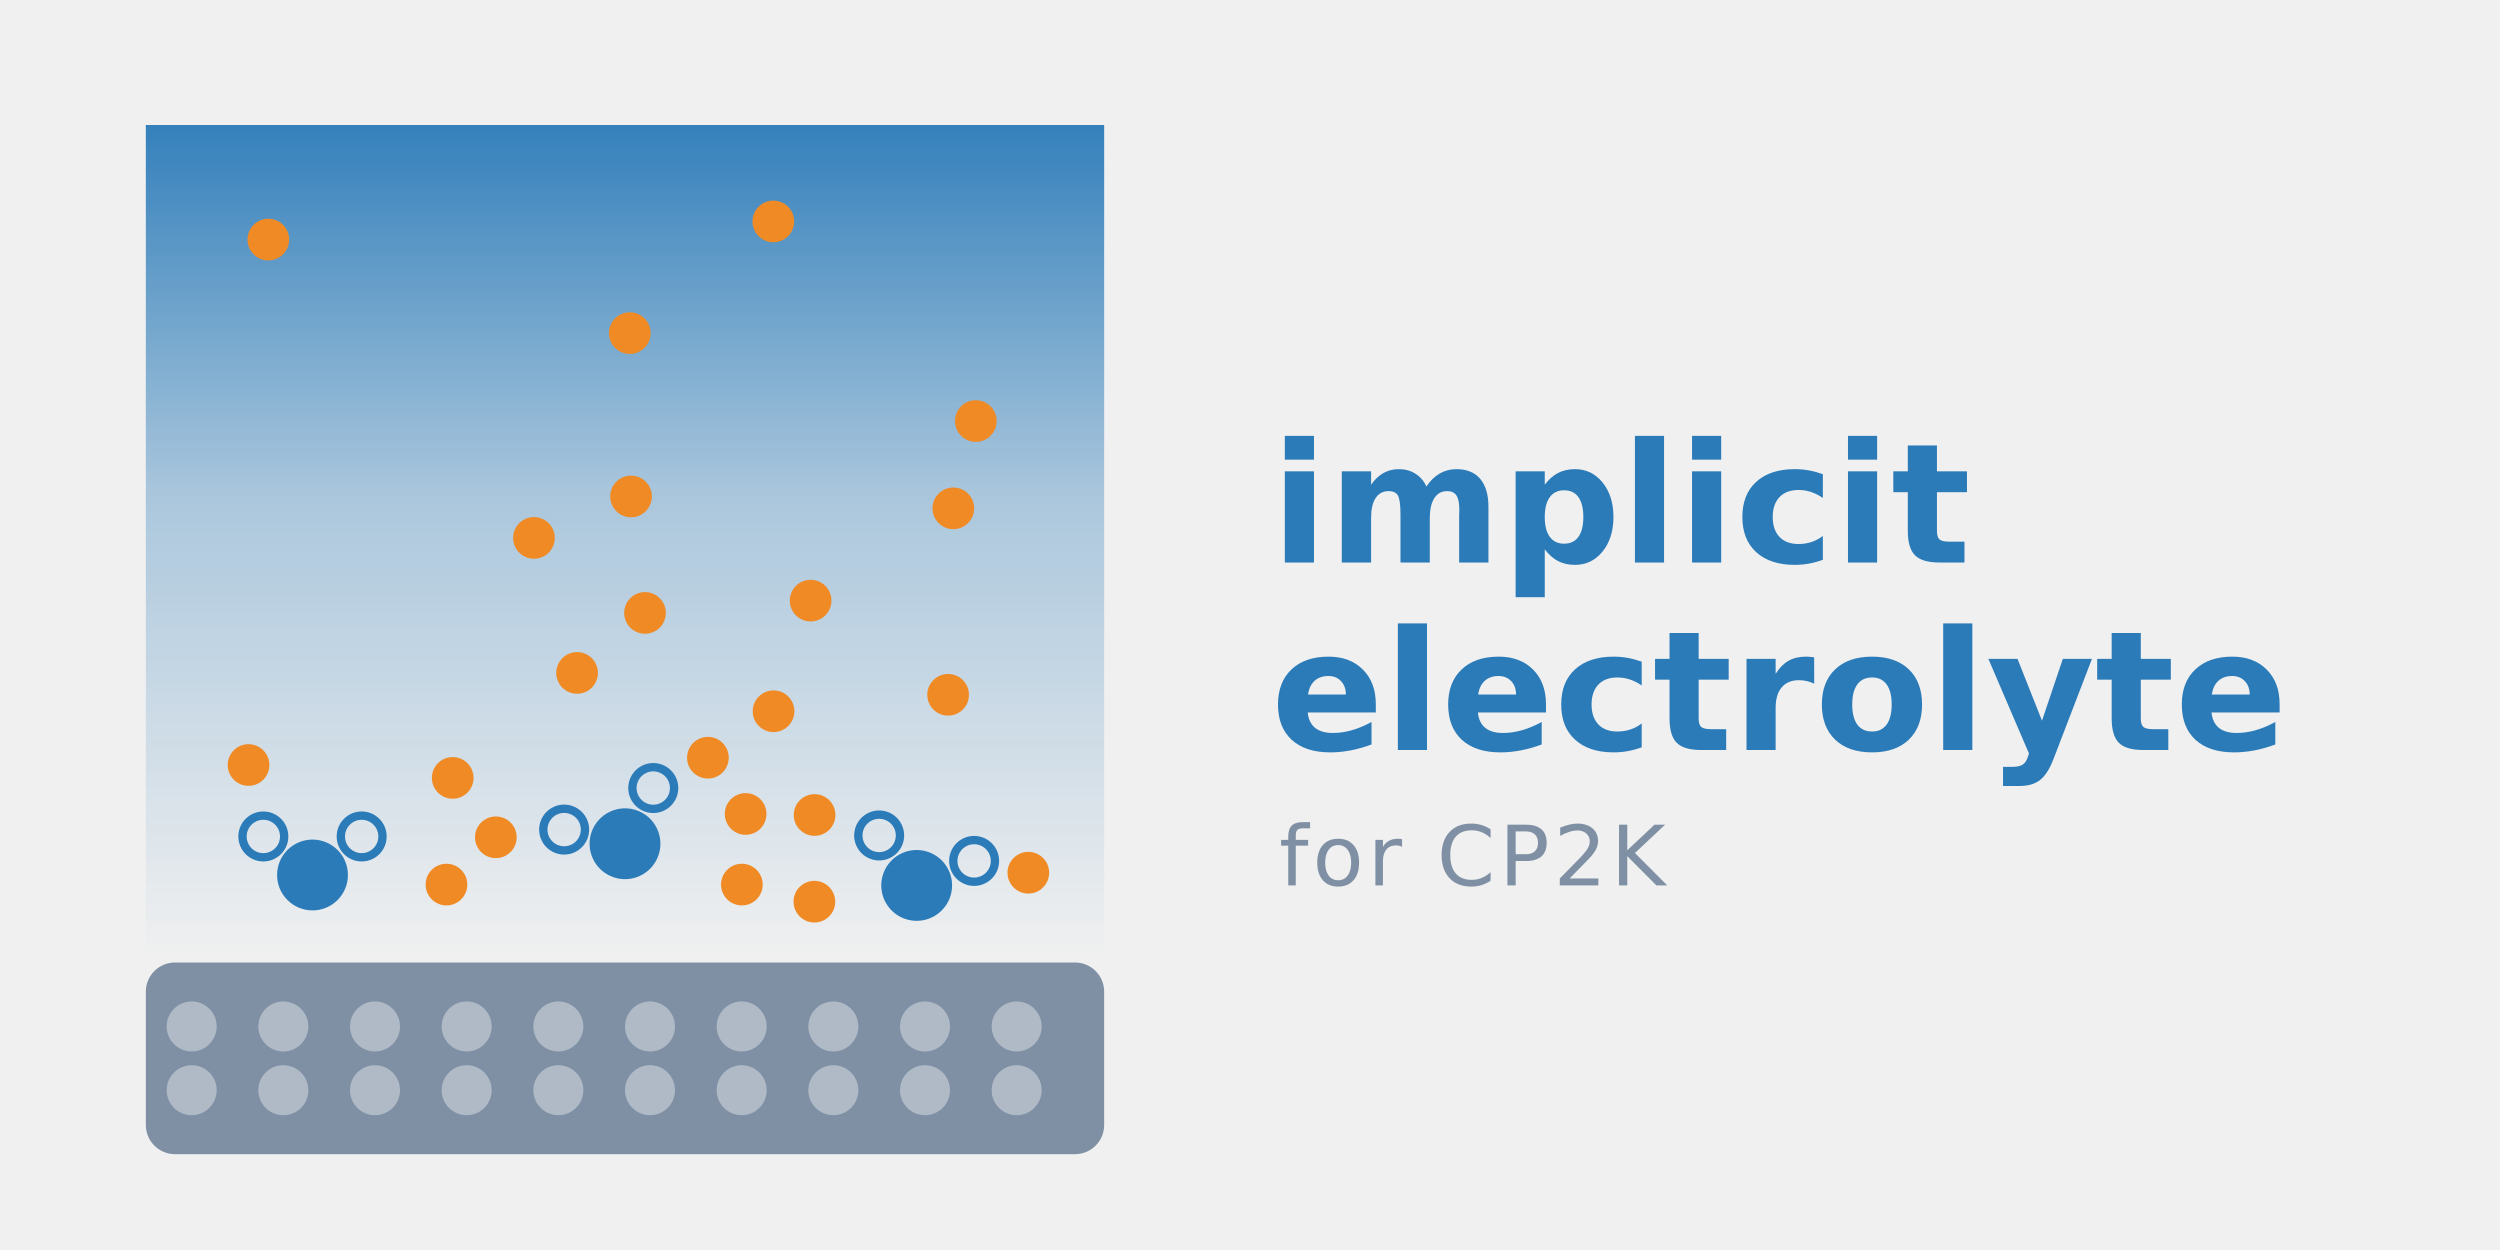
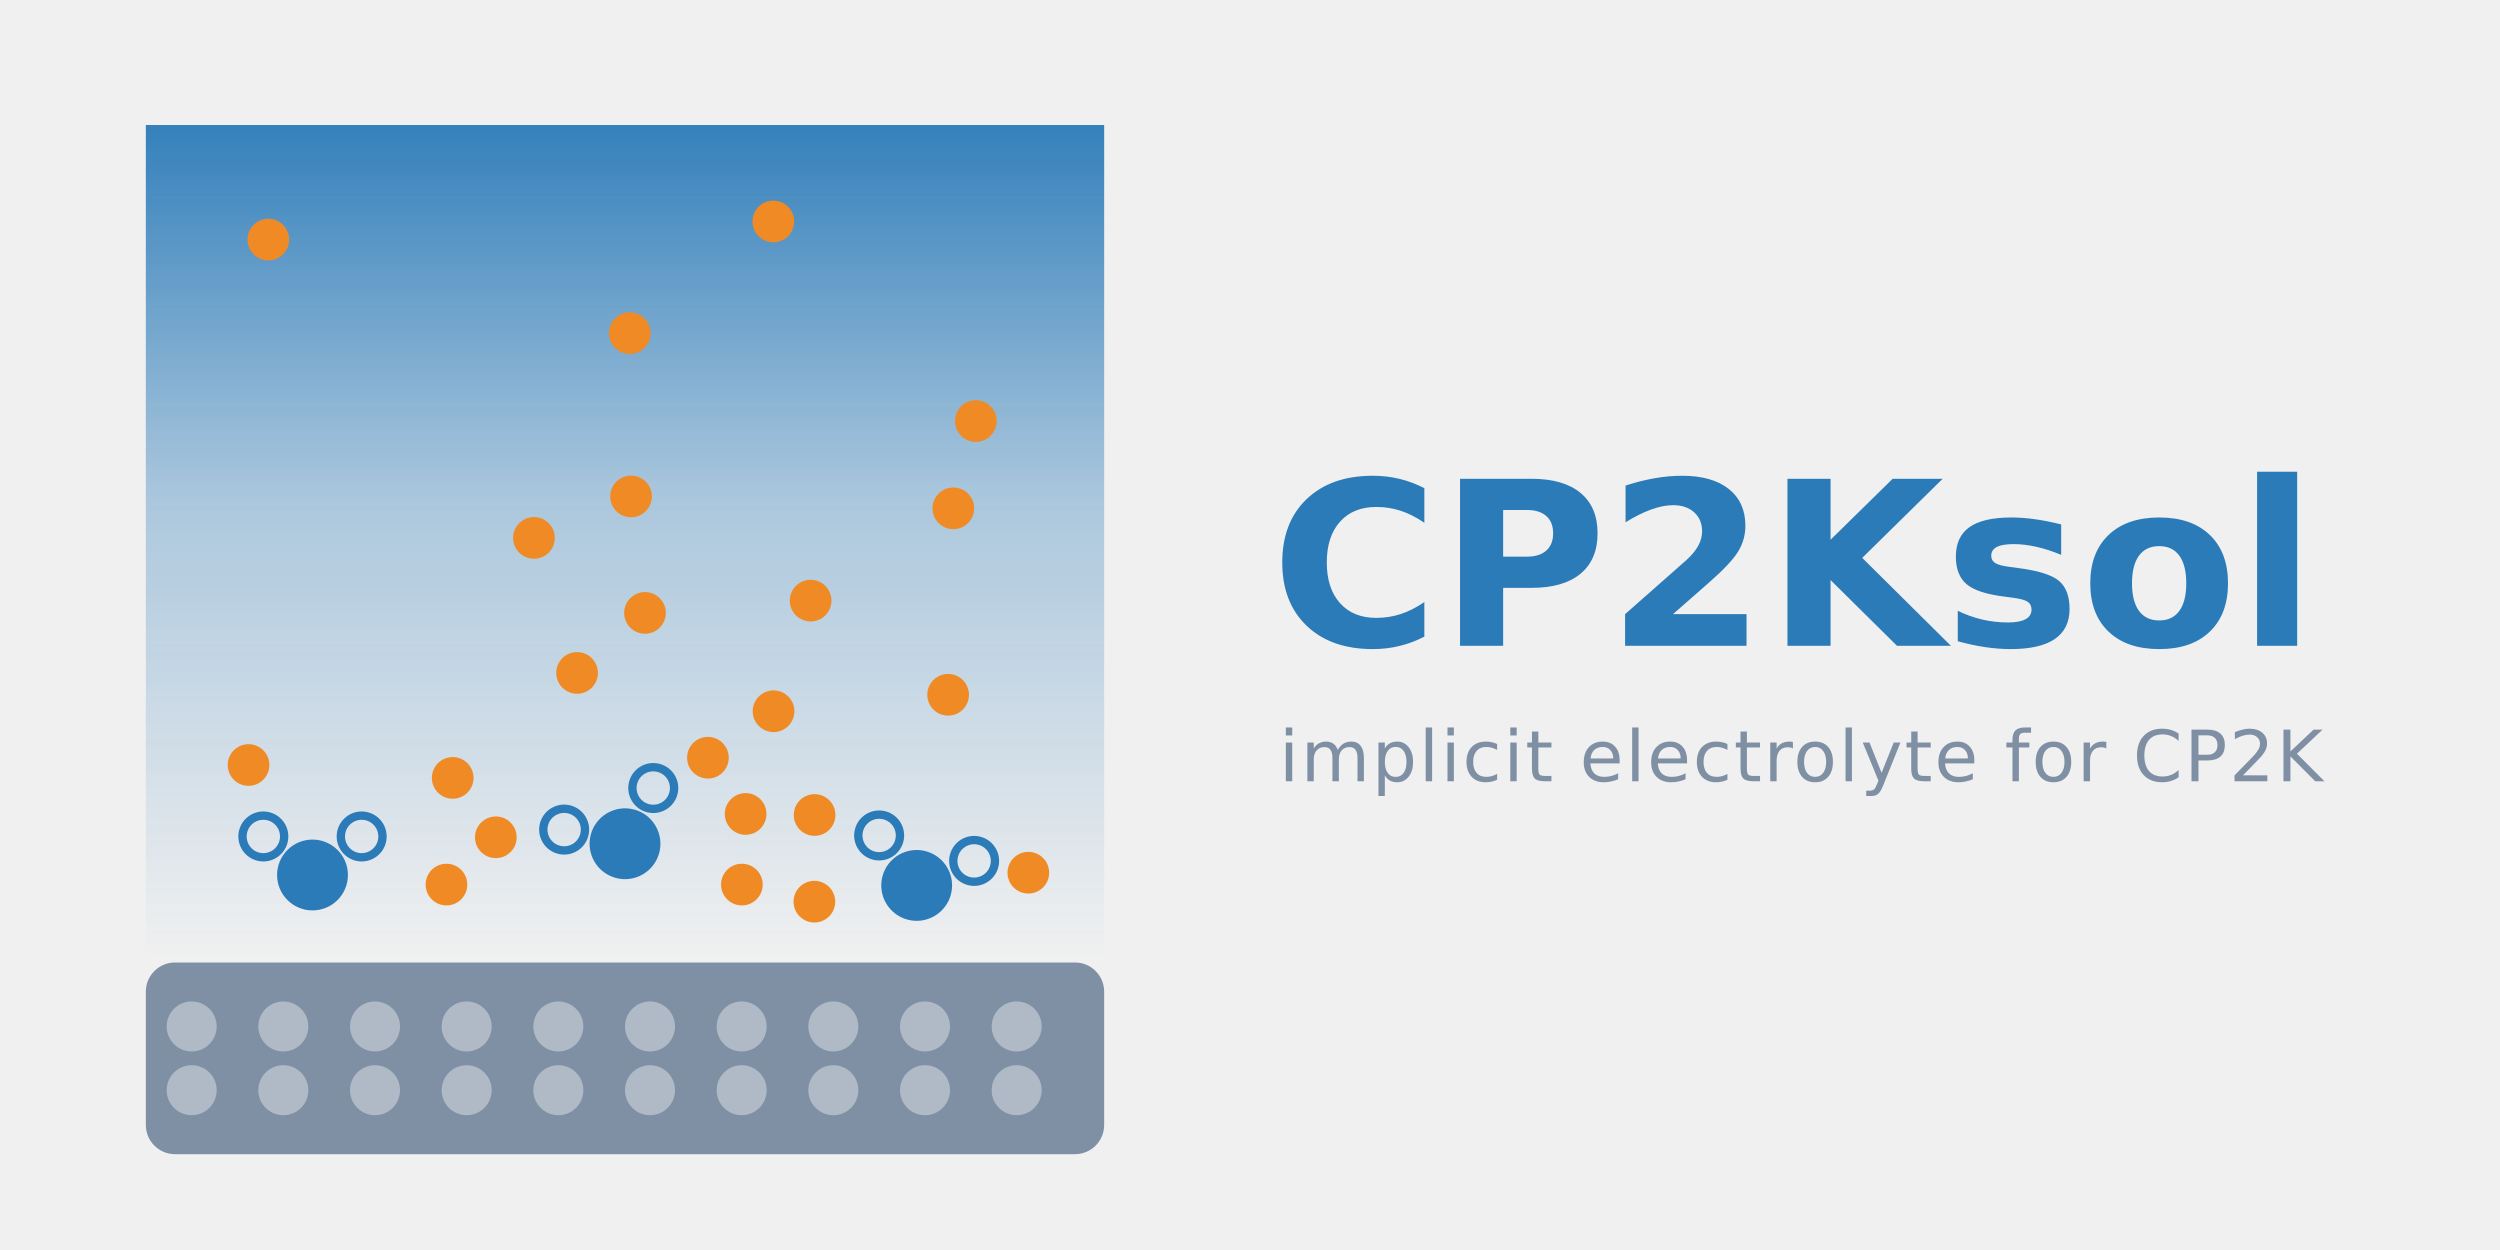
<svg xmlns="http://www.w3.org/2000/svg" viewBox="0 0 1200 600" width="1200" height="600" role="img" aria-labelledby="t">
  <defs>
    <linearGradient id="eps" x1="0" y1="1" x2="0" y2="0">
      <stop offset="0" stop-color="#2b7bb9" stop-opacity="0" />
      <stop offset="0.55" stop-color="#2b7bb9" stop-opacity="0.35" />
      <stop offset="1" stop-color="#2b7bb9" stop-opacity="0.95" />
    </linearGradient>
  </defs>
  <rect x="70" y="60" width="460" height="400" fill="url(#eps)" />
  <rect x="70" y="462" width="460" height="92" rx="14" fill="#7f90a5" />
  <circle cx="92" cy="492.7" r="12" fill="#ffffff" fill-opacity="0.38" />
  <circle cx="136" cy="492.7" r="12" fill="#ffffff" fill-opacity="0.38" />
  <circle cx="180" cy="492.7" r="12" fill="#ffffff" fill-opacity="0.38" />
  <circle cx="224" cy="492.7" r="12" fill="#ffffff" fill-opacity="0.38" />
  <circle cx="268" cy="492.7" r="12" fill="#ffffff" fill-opacity="0.38" />
  <circle cx="312" cy="492.7" r="12" fill="#ffffff" fill-opacity="0.38" />
  <circle cx="356" cy="492.7" r="12" fill="#ffffff" fill-opacity="0.38" />
  <circle cx="400" cy="492.7" r="12" fill="#ffffff" fill-opacity="0.38" />
  <circle cx="444" cy="492.7" r="12" fill="#ffffff" fill-opacity="0.38" />
  <circle cx="488" cy="492.7" r="12" fill="#ffffff" fill-opacity="0.38" />
  <circle cx="92" cy="523.3" r="12" fill="#ffffff" fill-opacity="0.38" />
  <circle cx="136" cy="523.3" r="12" fill="#ffffff" fill-opacity="0.38" />
  <circle cx="180" cy="523.3" r="12" fill="#ffffff" fill-opacity="0.38" />
  <circle cx="224" cy="523.3" r="12" fill="#ffffff" fill-opacity="0.38" />
  <circle cx="268" cy="523.3" r="12" fill="#ffffff" fill-opacity="0.38" />
  <circle cx="312" cy="523.3" r="12" fill="#ffffff" fill-opacity="0.38" />
  <circle cx="356" cy="523.3" r="12" fill="#ffffff" fill-opacity="0.38" />
  <circle cx="400" cy="523.3" r="12" fill="#ffffff" fill-opacity="0.38" />
  <circle cx="444" cy="523.3" r="12" fill="#ffffff" fill-opacity="0.38" />
  <circle cx="488" cy="523.3" r="12" fill="#ffffff" fill-opacity="0.38" />
  <circle cx="119.3" cy="367.2" r="10" fill="#f08a24" />
  <circle cx="357.9" cy="390.7" r="10" fill="#f08a24" />
  <circle cx="356.1" cy="424.6" r="10" fill="#f08a24" />
  <circle cx="309.6" cy="294.2" r="10" fill="#f08a24" />
  <circle cx="371.3" cy="341.4" r="10" fill="#f08a24" />
  <circle cx="217.3" cy="373.4" r="10" fill="#f08a24" />
  <circle cx="391.0" cy="391.2" r="10" fill="#f08a24" />
  <circle cx="389.1" cy="288.3" r="10" fill="#f08a24" />
  <circle cx="256.3" cy="258.2" r="10" fill="#f08a24" />
  <circle cx="277.0" cy="323.0" r="10" fill="#f08a24" />
  <circle cx="457.6" cy="244.0" r="10" fill="#f08a24" />
  <circle cx="493.6" cy="418.9" r="10" fill="#f08a24" />
  <circle cx="238.0" cy="401.9" r="10" fill="#f08a24" />
  <circle cx="371.2" cy="106.3" r="10" fill="#f08a24" />
  <circle cx="468.4" cy="202.1" r="10" fill="#f08a24" />
  <circle cx="128.8" cy="115.0" r="10" fill="#f08a24" />
  <circle cx="214.3" cy="424.6" r="10" fill="#f08a24" />
  <circle cx="455.1" cy="333.5" r="10" fill="#f08a24" />
  <circle cx="390.9" cy="432.8" r="10" fill="#f08a24" />
  <circle cx="302.3" cy="159.9" r="10" fill="#f08a24" />
  <circle cx="339.8" cy="363.7" r="10" fill="#f08a24" />
  <circle cx="302.9" cy="238.3" r="10" fill="#f08a24" />
  <g transform="rotate(0 150 420)">
    <circle cx="126.4" cy="401.5" r="10.0" fill="none" stroke="#2b7bb9" stroke-width="4.0" />
    <circle cx="173.6" cy="401.5" r="10.0" fill="none" stroke="#2b7bb9" stroke-width="4.0" />
    <circle cx="150" cy="420" r="17.0" fill="#2b7bb9" />
  </g>
  <g transform="rotate(-25 300 405)">
    <circle cx="276.4" cy="386.5" r="10.0" fill="none" stroke="#2b7bb9" stroke-width="4.0" />
    <circle cx="323.6" cy="386.5" r="10.0" fill="none" stroke="#2b7bb9" stroke-width="4.0" />
    <circle cx="300" cy="405" r="17.0" fill="#2b7bb9" />
  </g>
  <g transform="rotate(15 440 425)">
    <circle cx="416.4" cy="406.5" r="10.0" fill="none" stroke="#2b7bb9" stroke-width="4.0" />
    <circle cx="463.6" cy="406.5" r="10.0" fill="none" stroke="#2b7bb9" stroke-width="4.0" />
    <circle cx="440" cy="425" r="17.0" fill="#2b7bb9" />
  </g>
  <g fill="#2b7bb9" font-family="DejaVu Sans, Helvetica, Arial, sans-serif" font-weight="700">
-     <text x="610" y="270" font-size="80">implicit</text>
-     <text x="610" y="360" font-size="80">electrolyte</text>
+     <text x="610" y="310" font-size="110">CP2Ksol</text>
  </g>
-   <text x="614" y="425" font-size="40" fill="#7f90a5" font-family="DejaVu Sans, Helvetica, Arial, sans-serif" letter-spacing="2">for CP2K</text>
+   <text x="614" y="375" font-size="34" fill="#7f90a5" font-family="DejaVu Sans, Helvetica, Arial, sans-serif" letter-spacing="1">implicit electrolyte for CP2K</text>
</svg>
